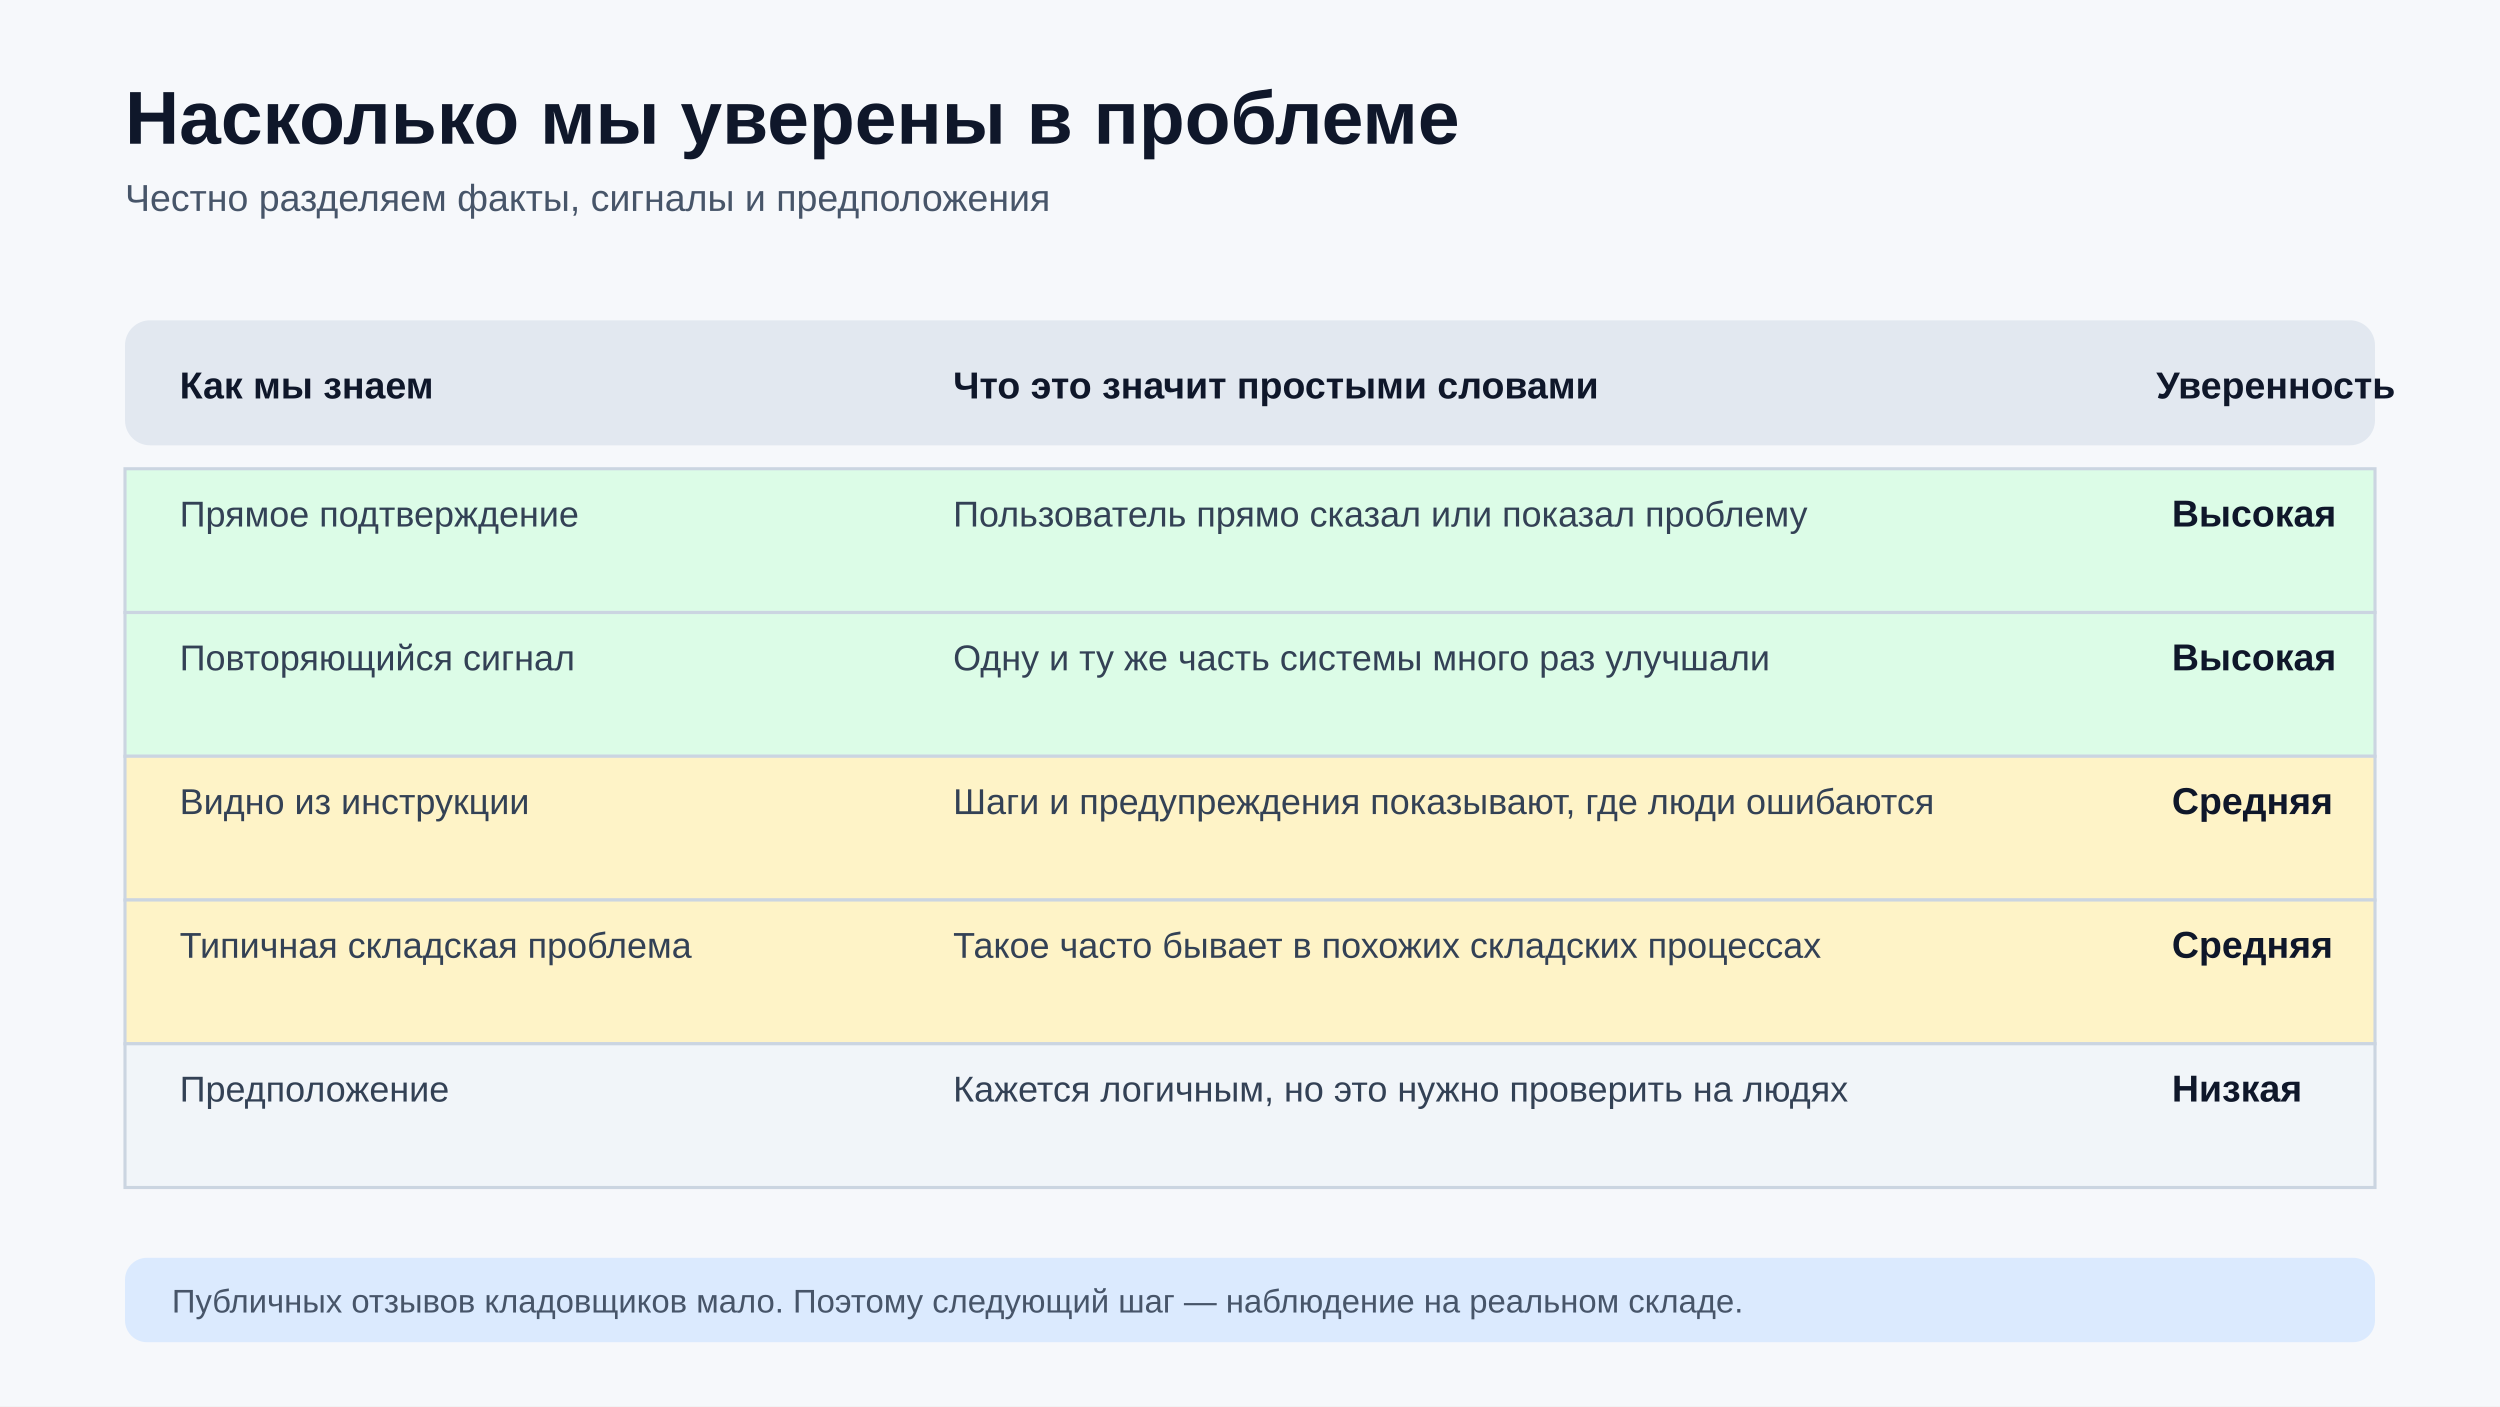
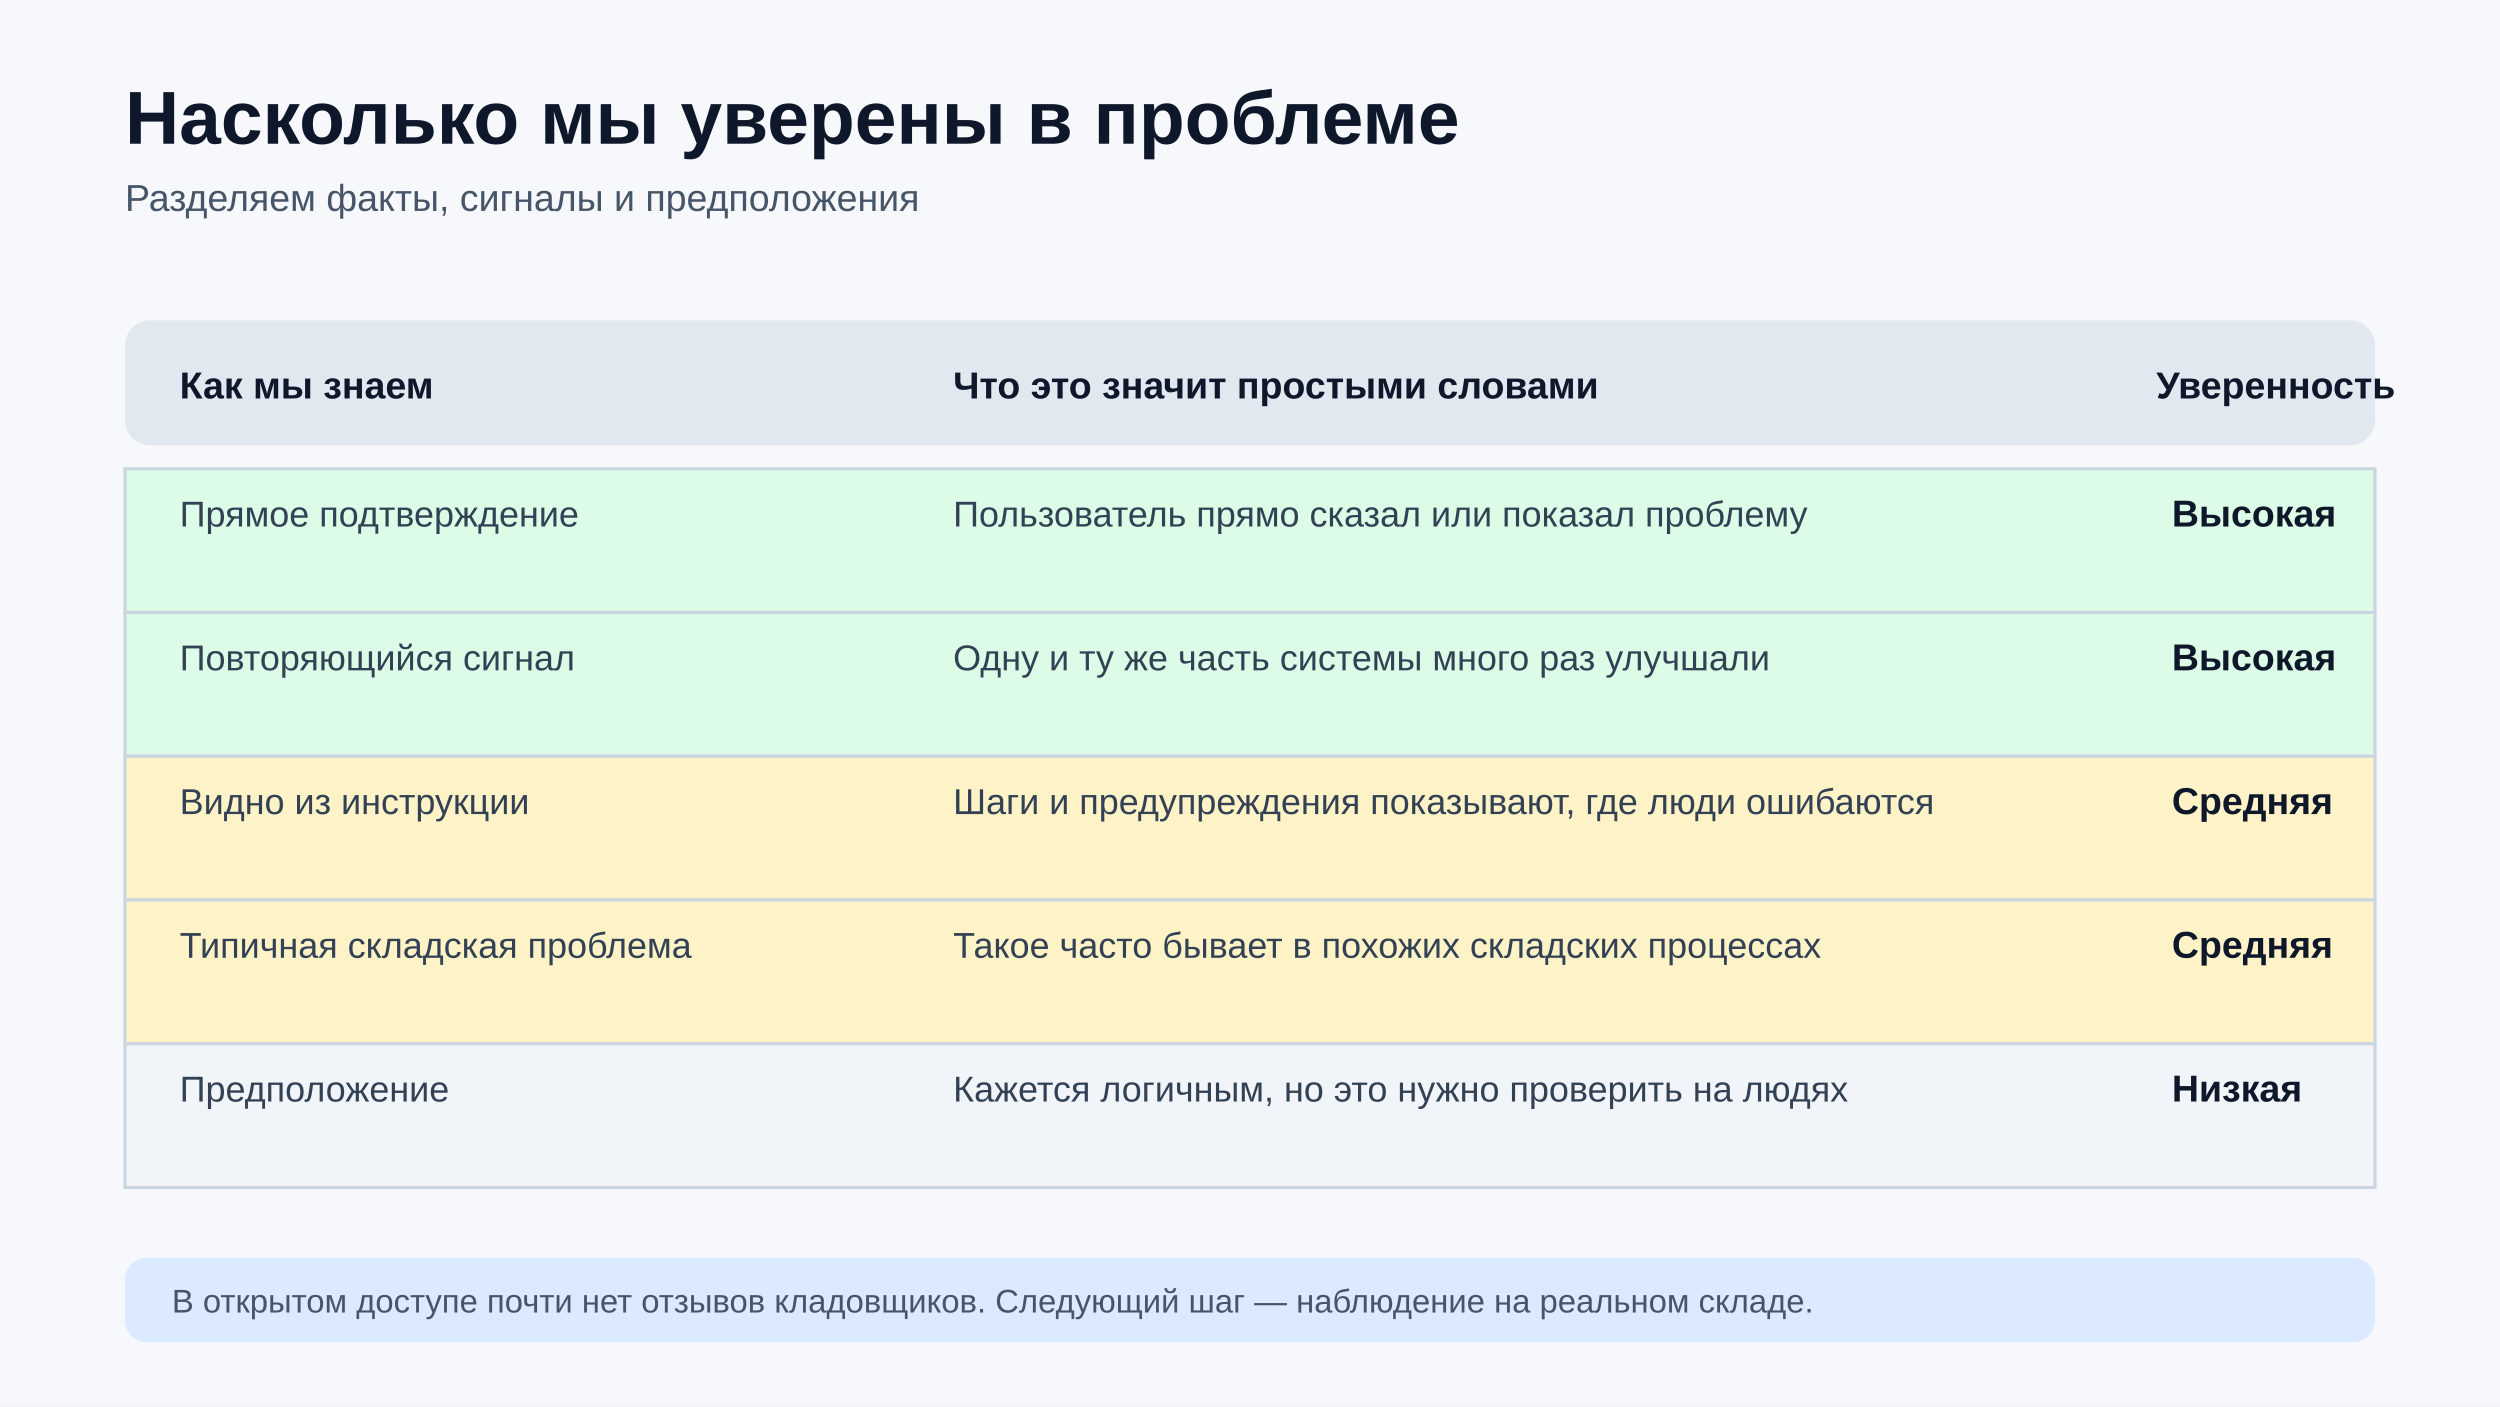
<svg xmlns="http://www.w3.org/2000/svg" width="1600" height="900" viewBox="0 0 1600 900">
  <rect width="1600" height="900" fill="#F6F8FB" />
  <style>
    .title{font:700 48px Arial,sans-serif;fill:#0F172A}.sub{font:400 24px Arial,sans-serif;fill:#475569}.head{font:700 24px Arial,sans-serif;fill:#0F172A}.body{font:400 23px Arial,sans-serif;fill:#334155}.small{font:400 21px Arial,sans-serif;fill:#475569}.cell{fill:#FFFFFF;stroke:#CBD5E1;stroke-width:2}.good{fill:#DCFCE7}.mid{fill:#FEF3C7}.low{fill:#F1F5F9}
  </style>
  <text x="80" y="92" class="title">Насколько мы уверены в проблеме</text>
-   <text x="80" y="135" class="sub">Честно разделяем факты, сигналы и предположения</text>
+   <text x="80" y="135" class="sub">Разделяем факты, сигналы и предположения</text>
  <rect x="80" y="205" width="1440" height="80" rx="16" fill="#E2E8F0" />
  <text x="115" y="255" class="head">Как мы знаем</text>
  <text x="610" y="255" class="head">Что это значит простыми словами</text>
  <text x="1380" y="255" class="head">Уверенность</text>
  <rect x="80" y="300" width="1440" height="92" class="cell good" />
  <text x="115" y="337" class="body">Прямое подтверждение</text>
  <text x="610" y="337" class="body">Пользователь прямо сказал или показал проблему</text>
  <text x="1390" y="337" class="head">Высокая</text>
  <rect x="80" y="392" width="1440" height="92" class="cell good" />
  <text x="115" y="429" class="body">Повторяющийся сигнал</text>
  <text x="610" y="429" class="body">Одну и ту же часть системы много раз улучшали</text>
  <text x="1390" y="429" class="head">Высокая</text>
  <rect x="80" y="484" width="1440" height="92" class="cell mid" />
  <text x="115" y="521" class="body">Видно из инструкции</text>
  <text x="610" y="521" class="body">Шаги и предупреждения показывают, где люди ошибаются</text>
  <text x="1390" y="521" class="head">Средняя</text>
  <rect x="80" y="576" width="1440" height="92" class="cell mid" />
  <text x="115" y="613" class="body">Типичная складская проблема</text>
  <text x="610" y="613" class="body">Такое часто бывает в похожих складских процессах</text>
  <text x="1390" y="613" class="head">Средняя</text>
  <rect x="80" y="668" width="1440" height="92" class="cell low" />
  <text x="115" y="705" class="body">Предположение</text>
  <text x="610" y="705" class="body">Кажется логичным, но это нужно проверить на людях</text>
  <text x="1390" y="705" class="head">Низкая</text>
  <rect x="80" y="805" width="1440" height="54" rx="14" fill="#DBEAFE" />
-   <text x="110" y="840" class="small">Публичных отзывов кладовщиков мало. Поэтому следующий шаг — наблюдение на реальном складе.</text>
+   <text x="110" y="840" class="small">В открытом доступе почти нет отзывов кладовщиков. Следующий шаг — наблюдение на реальном складе.</text>
</svg>
